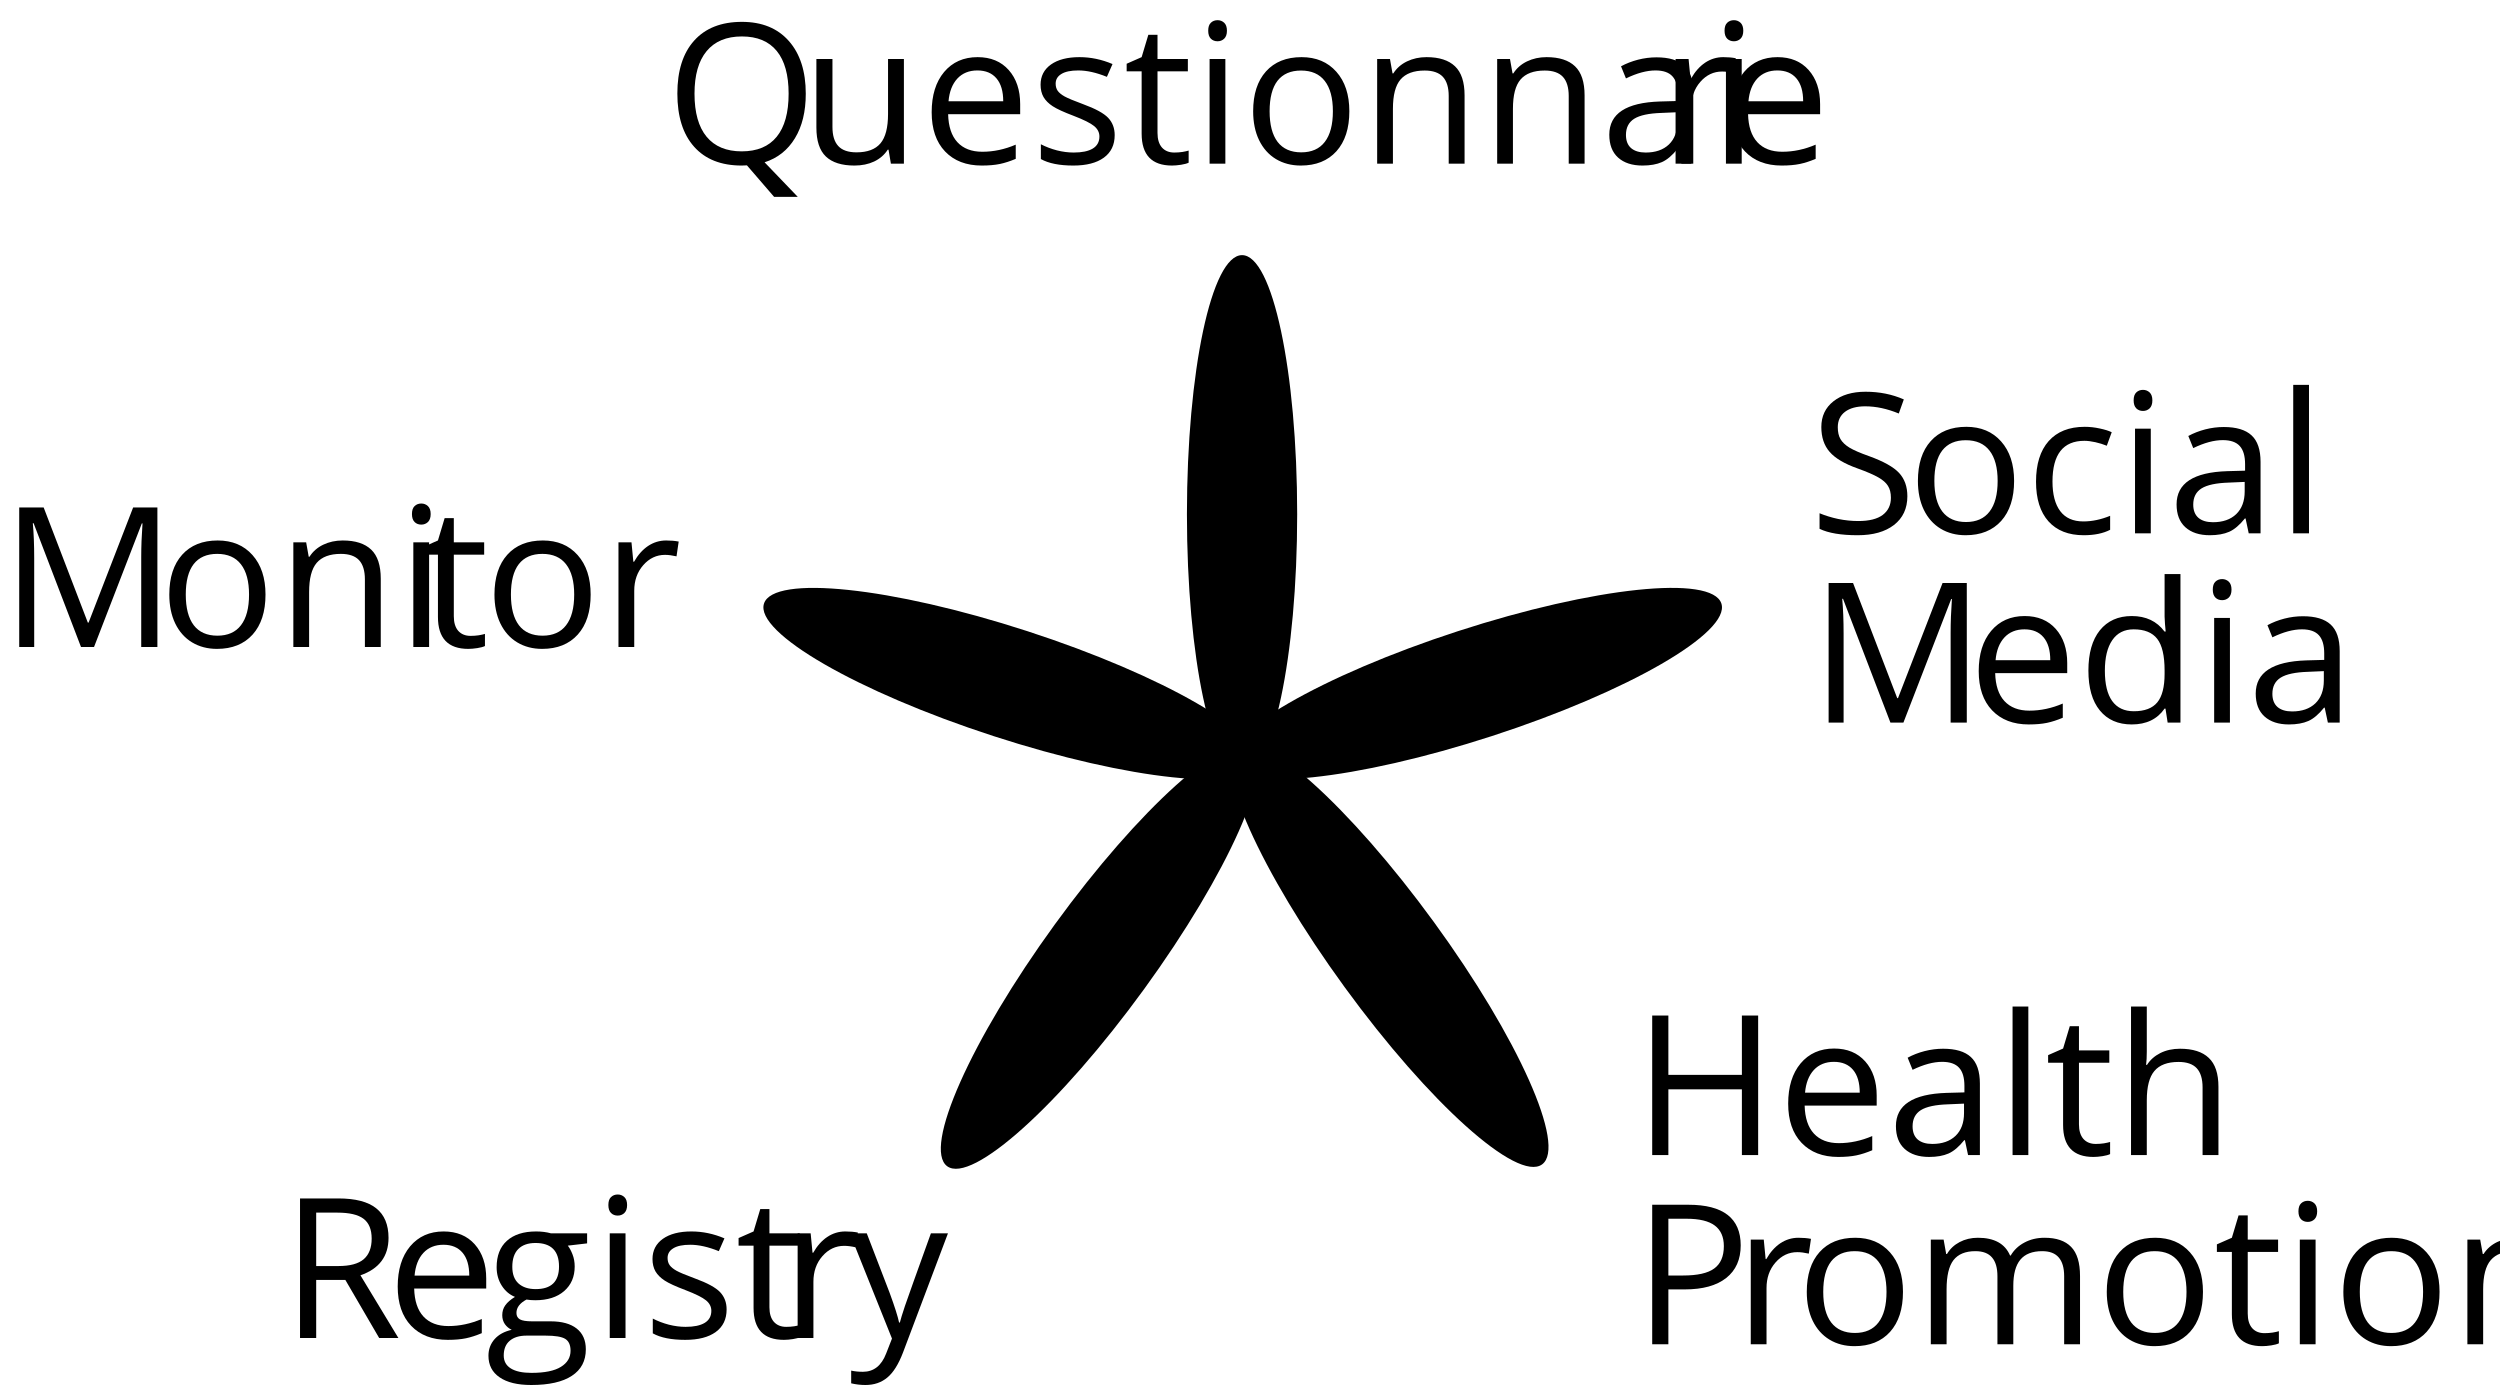
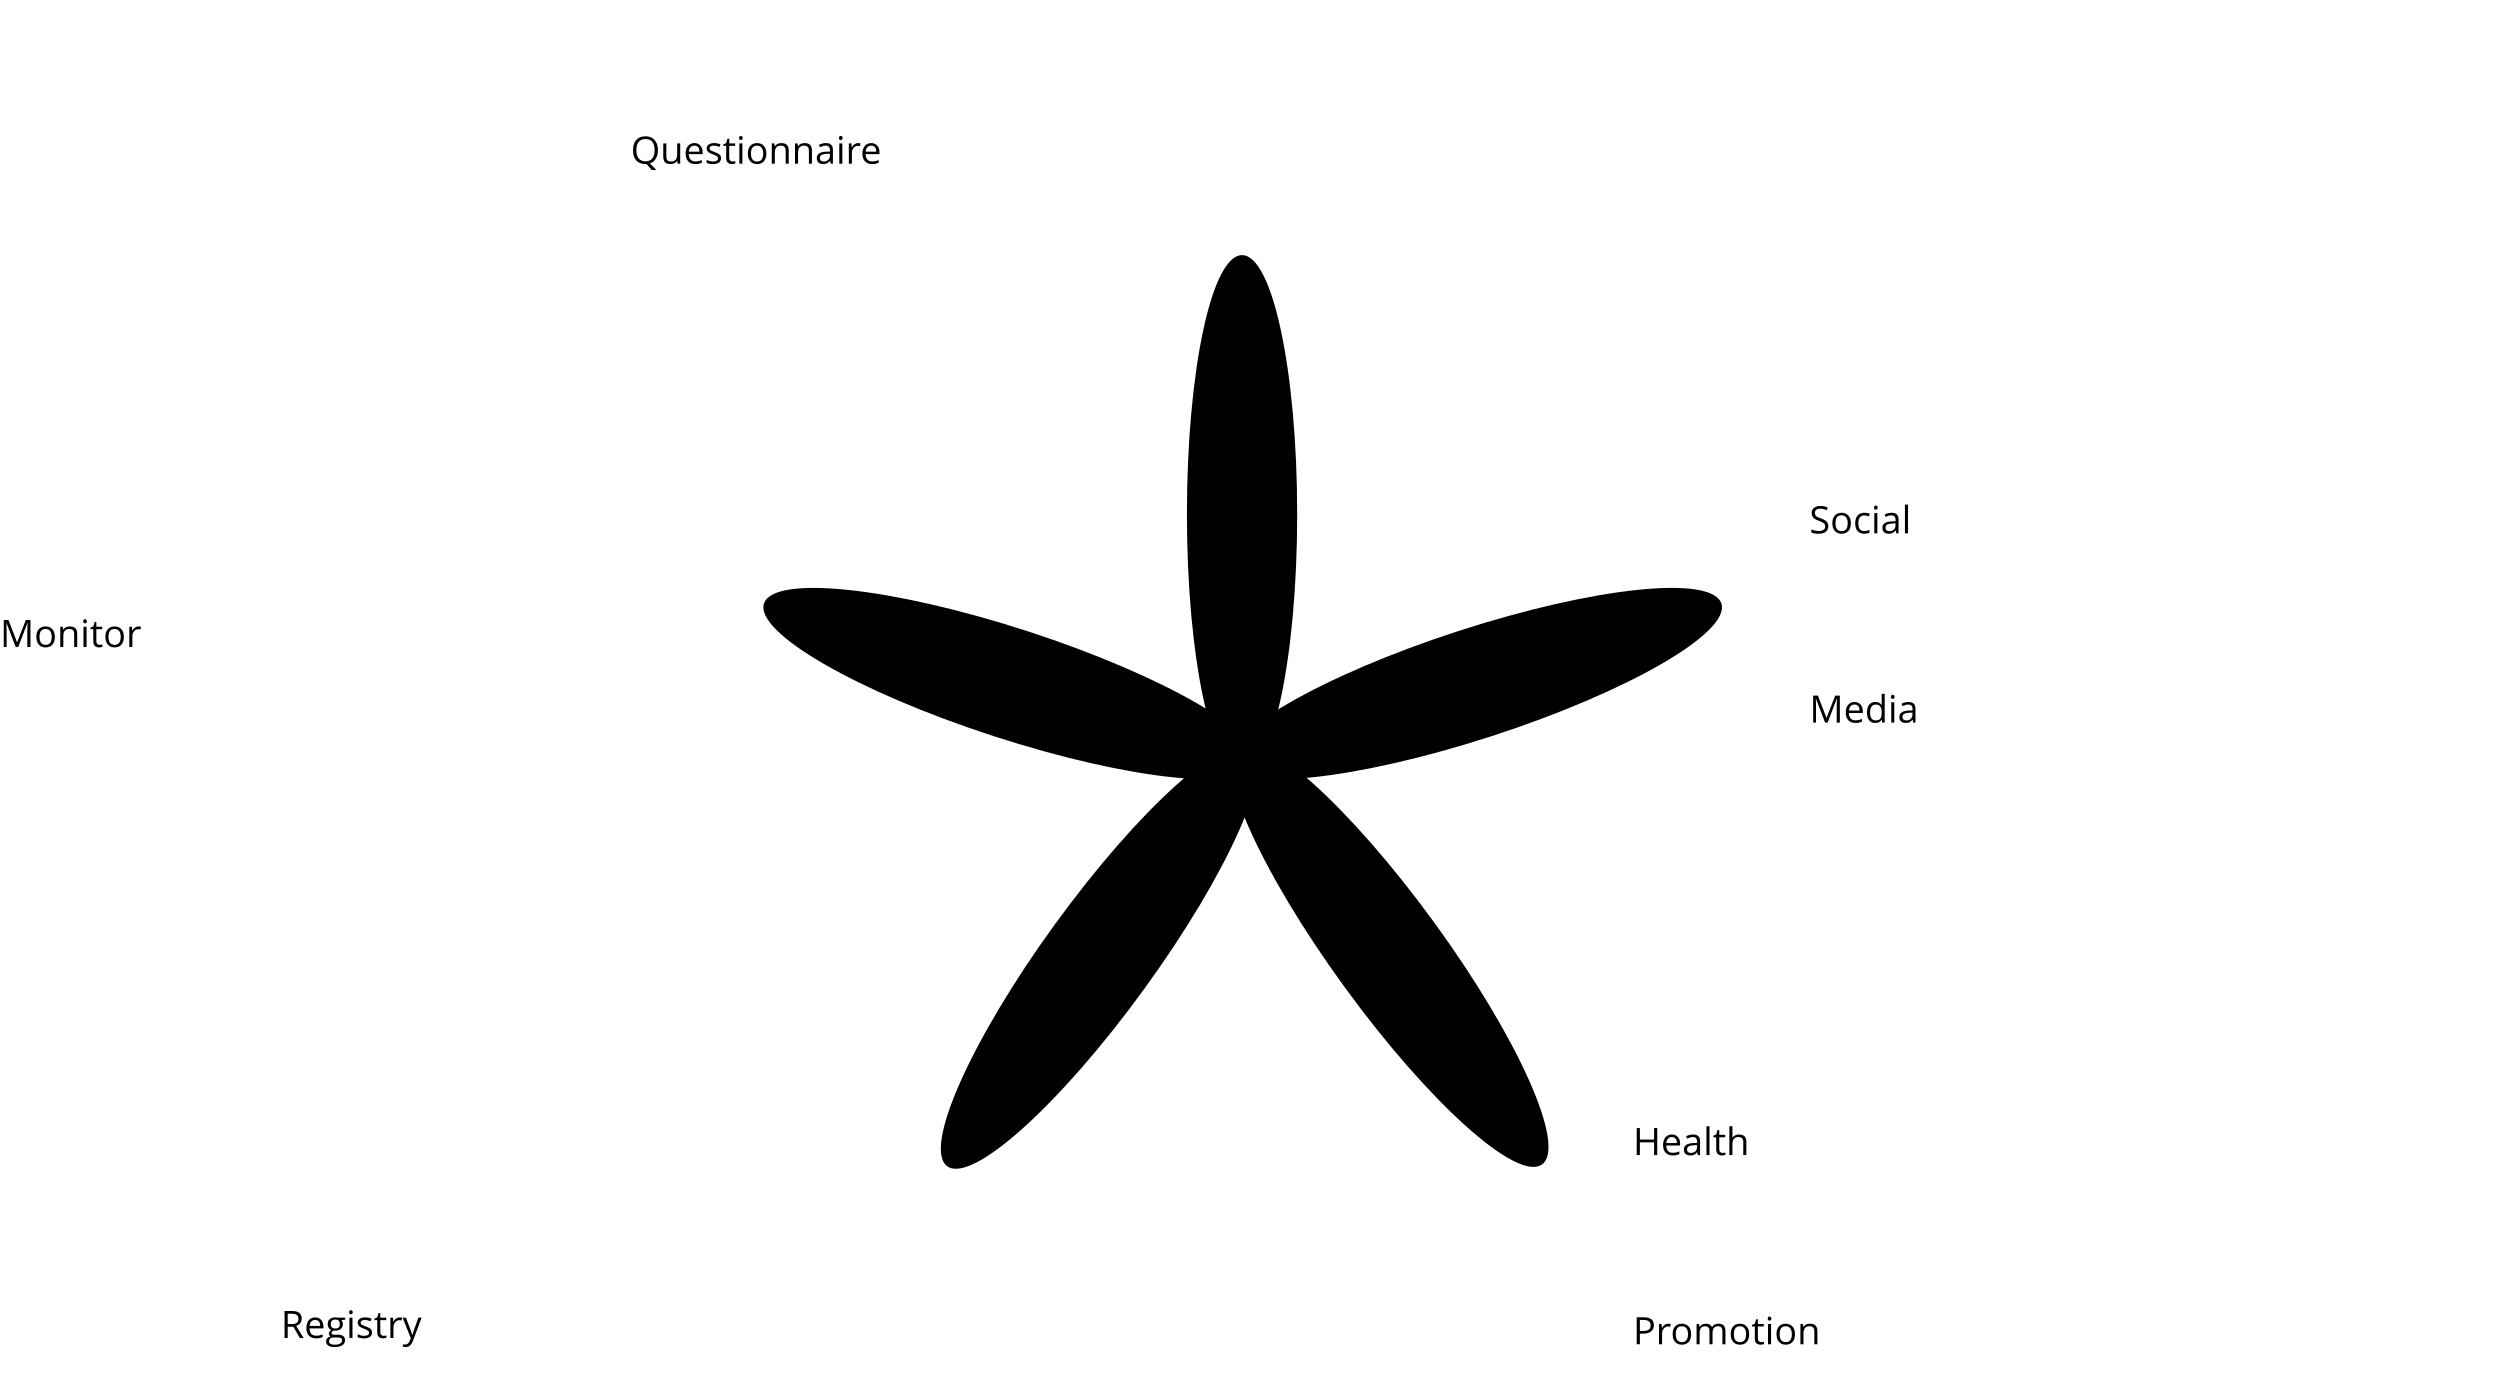
<svg xmlns="http://www.w3.org/2000/svg" viewBox="0 0 396.36 220.88">
  <defs>
-     <style>.cls-1{font-size:31px;font-family:OpenSans, OpenSans;}.cls-2{letter-spacing:0em;}.cls-3{letter-spacing:0em;}.cls-4{letter-spacing:-0.01em;}.cls-5{letter-spacing:0.01em;}.cls-6{letter-spacing:-0.02em;}.cls-7{letter-spacing:0em;}.cls-8{letter-spacing:-0.01em;}.cls-9{letter-spacing:0.02em;}.cls-10{letter-spacing:0em;}</style>
+     <style>
+       	text{
+       		font-size:6px;
+       		font-family: OpenSans;
+       		letter-spacing:0em;
+       	}
+       </style>
  </defs>
  <g id="Layer_2" data-name="Layer 2">
    <g id="Overview_rollover" data-name="Overview rollover">
      <ellipse cx="196.92" cy="81.52" rx="8.74" ry="41.07" />
      <ellipse cx="160.19" cy="108.38" rx="8.74" ry="41.07" transform="translate(7.61 227.24) rotate(-72)" />
      <ellipse cx="174.33" cy="151.68" rx="41.07" ry="8.74" transform="translate(-50.86 203.56) rotate(-54)" />
      <ellipse cx="219.71" cy="151.68" rx="8.74" ry="41.07" transform="matrix(0.81, -0.59, 0.59, 0.81, -47.2, 158.11)" />
      <ellipse cx="233.86" cy="108.38" rx="41.07" ry="8.74" transform="translate(-22.05 77.57) rotate(-18)" />
-       <text class="cls-1" transform="translate(105.5 25.95)">
-         <tspan class="cls-2">Q</tspan>
-         <tspan class="cls-3" x="21.45" y="0">uestionnai</tspan>
-         <tspan class="cls-4" x="157.48" y="0">r</tspan>
-         <tspan x="167.3" y="0">e</tspan>
+       <text transform="translate(100 25.95)">
+         <tspan>Questionnaire</tspan>
      </text>
-       <text class="cls-1" transform="translate(286.87 84.56)">
-         <tspan class="cls-5">S</tspan>
-         <tspan x="15.47" y="0">ocial</tspan>
-         <tspan class="cls-5" x="0" y="30">M</tspan>
-         <tspan x="25.11" y="30">edia</tspan>
+       <text transform="translate(286.87 84.56)">
+         <tspan>Social</tspan>
+         <tspan x="0" y="30">Media</tspan>
      </text>
-       <text class="cls-1" transform="translate(258.9 183.13)">Health <tspan class="cls-6" x="0" y="30">P</tspan>
-         <tspan class="cls-4" x="16" y="30">r</tspan>
-         <tspan x="25.82" y="30">omotion</tspan>
+       <text transform="translate(258.9 183.13)">
+         <tspan>Health</tspan>
+         <tspan x="0" y="30">Promotion</tspan>
      </text>
-       <text class="cls-1" transform="translate(44.52 212.13)">
-         <tspan class="cls-7">R</tspan>
-         <tspan x="16.8" y="0">e</tspan>
-         <tspan class="cls-8" x="32.33" y="0">g</tspan>
-         <tspan x="49.48" y="0">ist</tspan>
-         <tspan class="cls-9" x="79.27" y="0">r</tspan>
-         <tspan class="cls-10" x="90.18" y="0">y</tspan>
+       <text transform="translate(44.52 212.13)">
+         <tspan>Registry</tspan>
      </text>
-       <text class="cls-1" transform="translate(0 102.58)">
-         <tspan class="cls-5">M</tspan>
-         <tspan x="25.11" y="0">oni</tspan>
-         <tspan class="cls-8" x="66.59" y="0">t</tspan>
-         <tspan x="76.66" y="0">or</tspan>
+       <text transform="translate(0 102.58)">
+         <tspan>Monitor</tspan>
      </text>
    </g>
  </g>
</svg>
